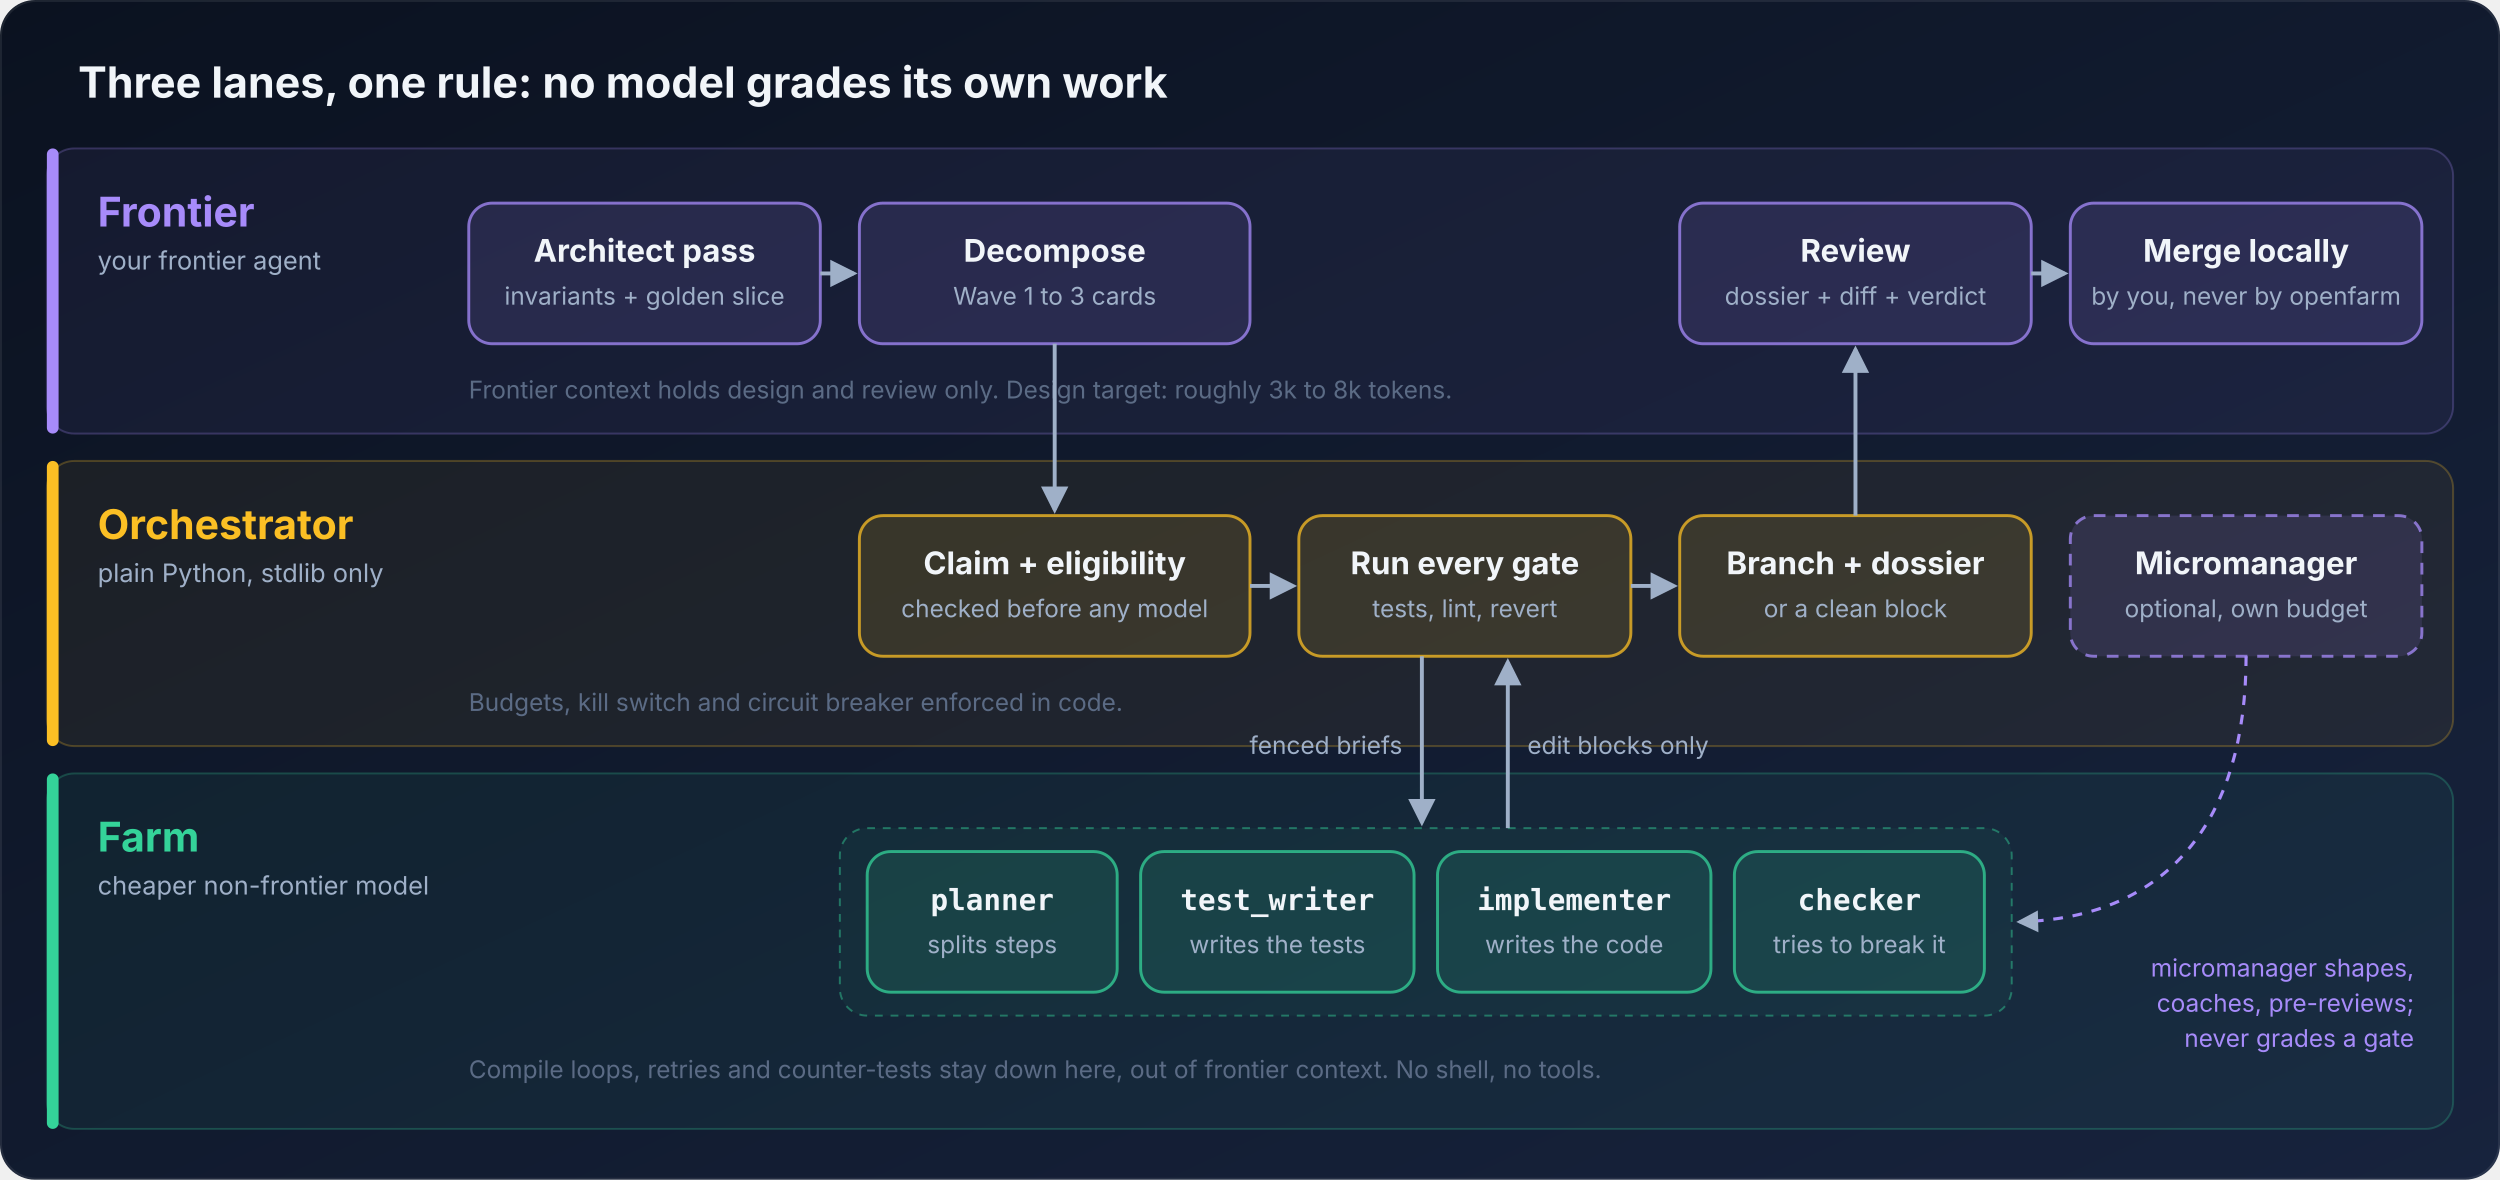
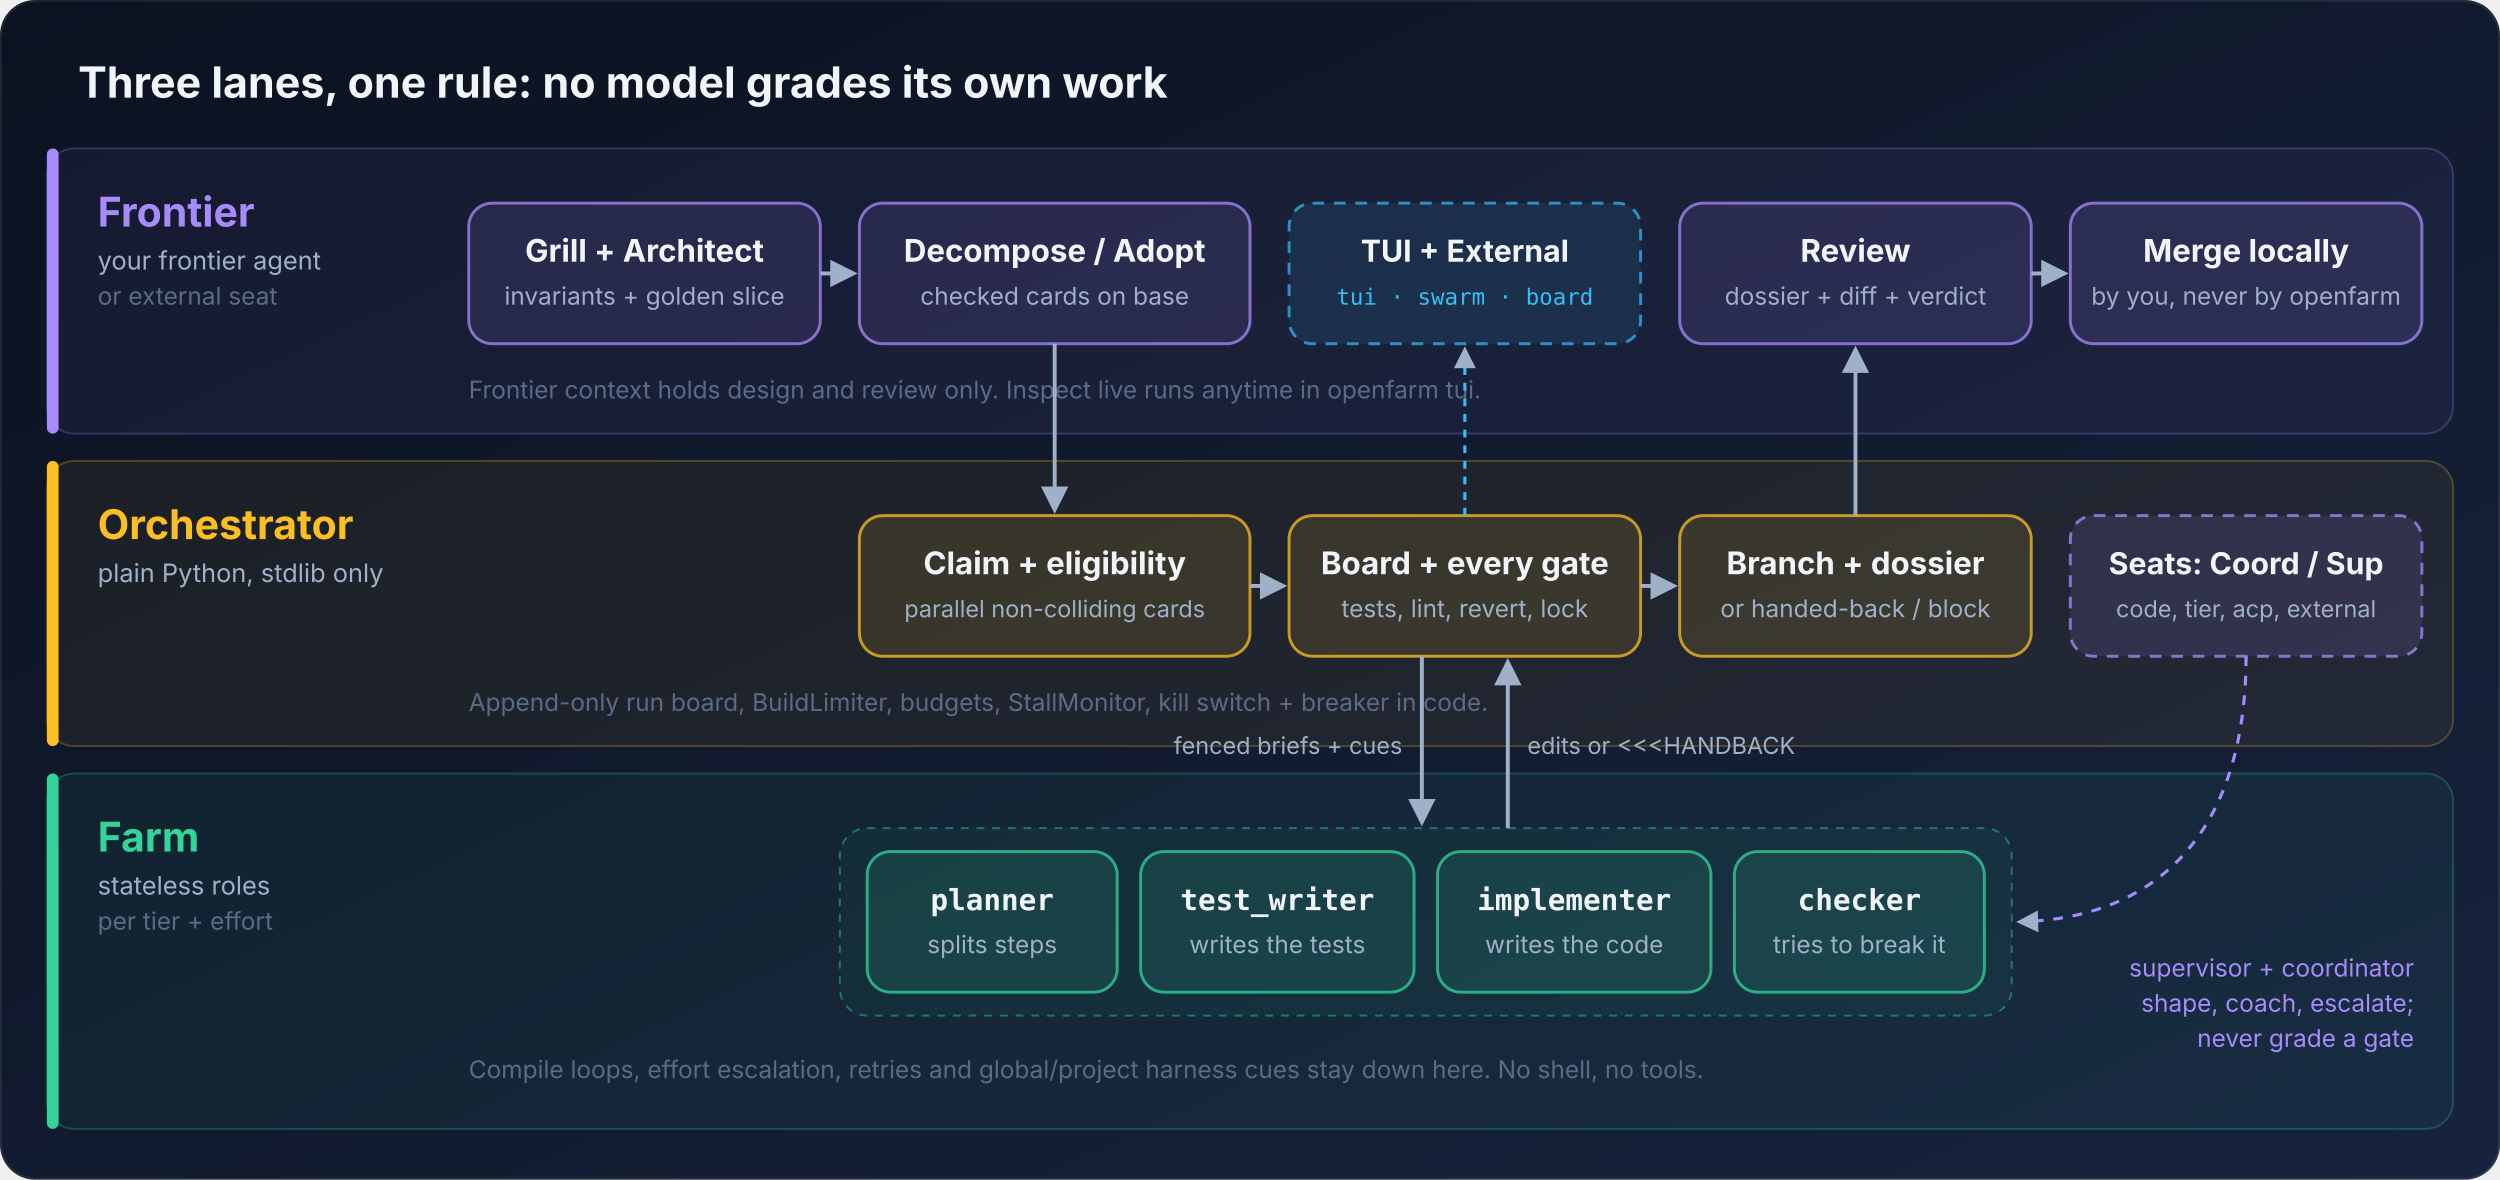
<svg xmlns="http://www.w3.org/2000/svg" width="1280" height="604" viewBox="0 0 1280 604" role="img" aria-labelledby="lanes-t lanes-d">
  <defs>
    <linearGradient id="bg" x1="0" y1="0" x2="1" y2="1">
      <stop offset="0" stop-color="#0b1220" />
      <stop offset="1" stop-color="#17233d" />
    </linearGradient>
    <marker id="ah" viewBox="0 0 10 10" refX="8.5" refY="5" markerWidth="7" markerHeight="7" orient="auto-start-reverse">
      <path d="M0,0 L10,5 L0,10 z" fill="#9fb0c8" />
    </marker>
  </defs>
  <rect x="0" y="0" width="1280" height="604" rx="18" fill="url(#bg)" />
  <rect x="0.5" y="0.5" width="1279" height="603" rx="18" fill="none" stroke="#ffffff" stroke-opacity="0.08" />
  <text x="40" y="50" font-family="Inter, 'Segoe UI', -apple-system, Helvetica, Arial, sans-serif" font-size="22" font-weight="700" fill="#f1f5f9" text-anchor="start">Three lanes, one rule: no model grades its own work</text>
  <rect x="24" y="76" width="1232" height="146" rx="14" fill="#a78bfa" fill-opacity="0.06" stroke="#a78bfa" stroke-opacity="0.25" />
  <rect x="24" y="76" width="6" height="146" rx="3" fill="#a78bfa" />
  <text x="50" y="116" font-family="Inter, 'Segoe UI', -apple-system, Helvetica, Arial, sans-serif" font-size="21" font-weight="750" fill="#a78bfa" text-anchor="start">Frontier</text>
  <text x="50" y="138" font-family="Inter, 'Segoe UI', -apple-system, Helvetica, Arial, sans-serif" font-size="13" font-weight="400" fill="#9fb0c8" text-anchor="start">your frontier agent</text>
+   <text x="50" y="156" font-family="Inter, 'Segoe UI', -apple-system, Helvetica, Arial, sans-serif" font-size="12.5" font-weight="400" fill="#5b6b85" text-anchor="start">or external seat</text>
  <rect x="24" y="236" width="1232" height="146" rx="14" fill="#fbbf24" fill-opacity="0.06" stroke="#fbbf24" stroke-opacity="0.25" />
  <rect x="24" y="236" width="6" height="146" rx="3" fill="#fbbf24" />
  <text x="50" y="276" font-family="Inter, 'Segoe UI', -apple-system, Helvetica, Arial, sans-serif" font-size="21" font-weight="750" fill="#fbbf24" text-anchor="start">Orchestrator</text>
  <text x="50" y="298" font-family="Inter, 'Segoe UI', -apple-system, Helvetica, Arial, sans-serif" font-size="13" font-weight="400" fill="#9fb0c8" text-anchor="start">plain Python, stdlib only</text>
  <rect x="24" y="396" width="1232" height="182" rx="14" fill="#34d399" fill-opacity="0.06" stroke="#34d399" stroke-opacity="0.25" />
  <rect x="24" y="396" width="6" height="182" rx="3" fill="#34d399" />
  <text x="50" y="436" font-family="Inter, 'Segoe UI', -apple-system, Helvetica, Arial, sans-serif" font-size="21" font-weight="750" fill="#34d399" text-anchor="start">Farm</text>
-   <text x="50" y="458" font-family="Inter, 'Segoe UI', -apple-system, Helvetica, Arial, sans-serif" font-size="13" font-weight="400" fill="#9fb0c8" text-anchor="start">cheaper non-frontier model</text>
+   <text x="50" y="458" font-family="Inter, 'Segoe UI', -apple-system, Helvetica, Arial, sans-serif" font-size="13" font-weight="400" fill="#9fb0c8" text-anchor="start">stateless roles</text>
+   <text x="50" y="476" font-family="Inter, 'Segoe UI', -apple-system, Helvetica, Arial, sans-serif" font-size="12.5" font-weight="400" fill="#5b6b85" text-anchor="start">per tier + effort</text>
  <rect x="240" y="104" width="180" height="72" rx="12" fill="#a78bfa" fill-opacity="0.12" stroke="#a78bfa" stroke-opacity="0.75" stroke-width="1.5" />
-   <text x="330.0" y="134" font-family="Inter, 'Segoe UI', -apple-system, Helvetica, Arial, sans-serif" font-size="16" font-weight="650" fill="#f1f5f9" text-anchor="middle">Architect pass</text>
+   <text x="330.0" y="134" font-family="Inter, 'Segoe UI', -apple-system, Helvetica, Arial, sans-serif" font-size="16" font-weight="650" fill="#f1f5f9" text-anchor="middle">Grill + Architect</text>
  <text x="330.0" y="156" font-family="Inter, 'Segoe UI', -apple-system, Helvetica, Arial, sans-serif" font-size="12.5" font-weight="400" fill="#9fb0c8" text-anchor="middle">invariants + golden slice</text>
  <rect x="440" y="104" width="200" height="72" rx="12" fill="#a78bfa" fill-opacity="0.12" stroke="#a78bfa" stroke-opacity="0.75" stroke-width="1.5" />
-   <text x="540.0" y="134" font-family="Inter, 'Segoe UI', -apple-system, Helvetica, Arial, sans-serif" font-size="16" font-weight="650" fill="#f1f5f9" text-anchor="middle">Decompose</text>
-   <text x="540.0" y="156" font-family="Inter, 'Segoe UI', -apple-system, Helvetica, Arial, sans-serif" font-size="12.5" font-weight="400" fill="#9fb0c8" text-anchor="middle">Wave 1 to 3 cards</text>
+   <text x="540.0" y="134" font-family="Inter, 'Segoe UI', -apple-system, Helvetica, Arial, sans-serif" font-size="16" font-weight="650" fill="#f1f5f9" text-anchor="middle">Decompose / Adopt</text>
+   <text x="540.0" y="156" font-family="Inter, 'Segoe UI', -apple-system, Helvetica, Arial, sans-serif" font-size="12.5" font-weight="400" fill="#9fb0c8" text-anchor="middle">checked cards on base</text>
+   <rect x="660" y="104" width="180" height="72" rx="12" fill="#38bdf8" fill-opacity="0.10" stroke="#38bdf8" stroke-opacity="0.70" stroke-width="1.5" stroke-dasharray="6 5" />
+   <text x="750.0" y="134" font-family="Inter, 'Segoe UI', -apple-system, Helvetica, Arial, sans-serif" font-size="15.5" font-weight="650" fill="#f1f5f9" text-anchor="middle">TUI + External</text>
+   <text x="750.0" y="156" font-family="ui-monospace, SFMono-Regular, Menlo, Consolas, 'DejaVu Sans Mono', monospace" font-size="11.5" font-weight="400" fill="#38bdf8" text-anchor="middle">tui · swarm · board</text>
  <rect x="860" y="104" width="180" height="72" rx="12" fill="#a78bfa" fill-opacity="0.12" stroke="#a78bfa" stroke-opacity="0.75" stroke-width="1.5" />
  <text x="950.0" y="134" font-family="Inter, 'Segoe UI', -apple-system, Helvetica, Arial, sans-serif" font-size="16" font-weight="650" fill="#f1f5f9" text-anchor="middle">Review</text>
  <text x="950.0" y="156" font-family="Inter, 'Segoe UI', -apple-system, Helvetica, Arial, sans-serif" font-size="12.5" font-weight="400" fill="#9fb0c8" text-anchor="middle">dossier + diff + verdict</text>
  <rect x="1060" y="104" width="180" height="72" rx="12" fill="#a78bfa" fill-opacity="0.12" stroke="#a78bfa" stroke-opacity="0.75" stroke-width="1.5" />
  <text x="1150.0" y="134" font-family="Inter, 'Segoe UI', -apple-system, Helvetica, Arial, sans-serif" font-size="16" font-weight="650" fill="#f1f5f9" text-anchor="middle">Merge locally</text>
  <text x="1150.0" y="156" font-family="Inter, 'Segoe UI', -apple-system, Helvetica, Arial, sans-serif" font-size="12.5" font-weight="400" fill="#9fb0c8" text-anchor="middle">by you, never by openfarm</text>
-   <text x="240" y="204" font-family="Inter, 'Segoe UI', -apple-system, Helvetica, Arial, sans-serif" font-size="12.5" font-weight="400" fill="#5b6b85" text-anchor="start">Frontier context holds design and review only. Design target: roughly 3k to 8k tokens.</text>
+   <text x="240" y="204" font-family="Inter, 'Segoe UI', -apple-system, Helvetica, Arial, sans-serif" font-size="12.5" font-weight="400" fill="#5b6b85" text-anchor="start">Frontier context holds design and review only. Inspect live runs anytime in openfarm tui.</text>
  <rect x="440" y="264" width="200" height="72" rx="12" fill="#fbbf24" fill-opacity="0.12" stroke="#fbbf24" stroke-opacity="0.75" stroke-width="1.5" />
  <text x="540.0" y="294" font-family="Inter, 'Segoe UI', -apple-system, Helvetica, Arial, sans-serif" font-size="16" font-weight="650" fill="#f1f5f9" text-anchor="middle">Claim + eligibility</text>
-   <text x="540.0" y="316" font-family="Inter, 'Segoe UI', -apple-system, Helvetica, Arial, sans-serif" font-size="12.5" font-weight="400" fill="#9fb0c8" text-anchor="middle">checked before any model</text>
-   <rect x="665" y="264" width="170" height="72" rx="12" fill="#fbbf24" fill-opacity="0.12" stroke="#fbbf24" stroke-opacity="0.75" stroke-width="1.5" />
-   <text x="750.0" y="294" font-family="Inter, 'Segoe UI', -apple-system, Helvetica, Arial, sans-serif" font-size="16" font-weight="650" fill="#f1f5f9" text-anchor="middle">Run every gate</text>
-   <text x="750.0" y="316" font-family="Inter, 'Segoe UI', -apple-system, Helvetica, Arial, sans-serif" font-size="12.5" font-weight="400" fill="#9fb0c8" text-anchor="middle">tests, lint, revert</text>
+   <text x="540.0" y="316" font-family="Inter, 'Segoe UI', -apple-system, Helvetica, Arial, sans-serif" font-size="12" font-weight="400" fill="#9fb0c8" text-anchor="middle">parallel non-colliding cards</text>
+   <rect x="660" y="264" width="180" height="72" rx="12" fill="#fbbf24" fill-opacity="0.12" stroke="#fbbf24" stroke-opacity="0.75" stroke-width="1.5" />
+   <text x="750.0" y="294" font-family="Inter, 'Segoe UI', -apple-system, Helvetica, Arial, sans-serif" font-size="16" font-weight="650" fill="#f1f5f9" text-anchor="middle">Board + every gate</text>
+   <text x="750.0" y="316" font-family="Inter, 'Segoe UI', -apple-system, Helvetica, Arial, sans-serif" font-size="12.5" font-weight="400" fill="#9fb0c8" text-anchor="middle">tests, lint, revert, lock</text>
  <rect x="860" y="264" width="180" height="72" rx="12" fill="#fbbf24" fill-opacity="0.12" stroke="#fbbf24" stroke-opacity="0.75" stroke-width="1.5" />
  <text x="950.0" y="294" font-family="Inter, 'Segoe UI', -apple-system, Helvetica, Arial, sans-serif" font-size="16" font-weight="650" fill="#f1f5f9" text-anchor="middle">Branch + dossier</text>
-   <text x="950.0" y="316" font-family="Inter, 'Segoe UI', -apple-system, Helvetica, Arial, sans-serif" font-size="12.5" font-weight="400" fill="#9fb0c8" text-anchor="middle">or a clean block</text>
+   <text x="950.0" y="316" font-family="Inter, 'Segoe UI', -apple-system, Helvetica, Arial, sans-serif" font-size="12.5" font-weight="400" fill="#9fb0c8" text-anchor="middle">or handed-back / block</text>
  <rect x="1060" y="264" width="180" height="72" rx="12" fill="#a78bfa" fill-opacity="0.12" stroke="#a78bfa" stroke-opacity="0.75" stroke-width="1.5" stroke-dasharray="6 5" />
-   <text x="1150.0" y="294" font-family="Inter, 'Segoe UI', -apple-system, Helvetica, Arial, sans-serif" font-size="16" font-weight="650" fill="#f1f5f9" text-anchor="middle">Micromanager</text>
-   <text x="1150.0" y="316" font-family="Inter, 'Segoe UI', -apple-system, Helvetica, Arial, sans-serif" font-size="12.5" font-weight="400" fill="#9fb0c8" text-anchor="middle">optional, own budget</text>
-   <text x="240" y="364" font-family="Inter, 'Segoe UI', -apple-system, Helvetica, Arial, sans-serif" font-size="12.5" font-weight="400" fill="#5b6b85" text-anchor="start">Budgets, kill switch and circuit breaker enforced in code.</text>
+   <text x="1150.0" y="294" font-family="Inter, 'Segoe UI', -apple-system, Helvetica, Arial, sans-serif" font-size="15.5" font-weight="650" fill="#f1f5f9" text-anchor="middle">Seats: Coord / Sup</text>
+   <text x="1150.0" y="316" font-family="Inter, 'Segoe UI', -apple-system, Helvetica, Arial, sans-serif" font-size="12" font-weight="400" fill="#9fb0c8" text-anchor="middle">code, tier, acp, external</text>
+   <text x="240" y="364" font-family="Inter, 'Segoe UI', -apple-system, Helvetica, Arial, sans-serif" font-size="12.5" font-weight="400" fill="#5b6b85" text-anchor="start">Append-only run board, BuildLimiter, budgets, StallMonitor, kill switch + breaker in code.</text>
  <rect x="430" y="424" width="600" height="96" rx="14" fill="#34d399" fill-opacity="0.05" stroke="#34d399" stroke-opacity="0.45" stroke-dasharray="4 4" />
  <rect x="444" y="436" width="128" height="72" rx="12" fill="#34d399" fill-opacity="0.12" stroke="#34d399" stroke-opacity="0.75" stroke-width="1.5" />
  <text x="508.0" y="466" font-family="ui-monospace, SFMono-Regular, Menlo, Consolas, 'DejaVu Sans Mono', monospace" font-size="15" font-weight="650" fill="#f1f5f9" text-anchor="middle">planner</text>
  <text x="508.0" y="488" font-family="Inter, 'Segoe UI', -apple-system, Helvetica, Arial, sans-serif" font-size="12.5" font-weight="400" fill="#9fb0c8" text-anchor="middle">splits steps</text>
  <rect x="584" y="436" width="140" height="72" rx="12" fill="#34d399" fill-opacity="0.12" stroke="#34d399" stroke-opacity="0.75" stroke-width="1.5" />
  <text x="654.0" y="466" font-family="ui-monospace, SFMono-Regular, Menlo, Consolas, 'DejaVu Sans Mono', monospace" font-size="15" font-weight="650" fill="#f1f5f9" text-anchor="middle">test_writer</text>
  <text x="654.0" y="488" font-family="Inter, 'Segoe UI', -apple-system, Helvetica, Arial, sans-serif" font-size="12.5" font-weight="400" fill="#9fb0c8" text-anchor="middle">writes the tests</text>
  <rect x="736" y="436" width="140" height="72" rx="12" fill="#34d399" fill-opacity="0.12" stroke="#34d399" stroke-opacity="0.75" stroke-width="1.5" />
  <text x="806.0" y="466" font-family="ui-monospace, SFMono-Regular, Menlo, Consolas, 'DejaVu Sans Mono', monospace" font-size="15" font-weight="650" fill="#f1f5f9" text-anchor="middle">implementer</text>
  <text x="806.0" y="488" font-family="Inter, 'Segoe UI', -apple-system, Helvetica, Arial, sans-serif" font-size="12.5" font-weight="400" fill="#9fb0c8" text-anchor="middle">writes the code</text>
  <rect x="888" y="436" width="128" height="72" rx="12" fill="#34d399" fill-opacity="0.12" stroke="#34d399" stroke-opacity="0.75" stroke-width="1.5" />
  <text x="952.0" y="466" font-family="ui-monospace, SFMono-Regular, Menlo, Consolas, 'DejaVu Sans Mono', monospace" font-size="15" font-weight="650" fill="#f1f5f9" text-anchor="middle">checker</text>
  <text x="952.0" y="488" font-family="Inter, 'Segoe UI', -apple-system, Helvetica, Arial, sans-serif" font-size="12.5" font-weight="400" fill="#9fb0c8" text-anchor="middle">tries to break it</text>
-   <text x="240" y="552" font-family="Inter, 'Segoe UI', -apple-system, Helvetica, Arial, sans-serif" font-size="12.5" font-weight="400" fill="#5b6b85" text-anchor="start">Compile loops, retries and counter-tests stay down here, out of frontier context. No shell, no tools.</text>
+   <text x="240" y="552" font-family="Inter, 'Segoe UI', -apple-system, Helvetica, Arial, sans-serif" font-size="12.5" font-weight="400" fill="#5b6b85" text-anchor="start">Compile loops, effort escalation, retries and global/project harness cues stay down here. No shell, no tools.</text>
  <line x1="420" y1="140" x2="437" y2="140" stroke="#9fb0c8" stroke-width="2" marker-end="url(#ah)" />
  <line x1="540" y1="176" x2="540" y2="261" stroke="#9fb0c8" stroke-width="2" marker-end="url(#ah)" />
-   <line x1="640" y1="300" x2="662" y2="300" stroke="#9fb0c8" stroke-width="2" marker-end="url(#ah)" />
-   <line x1="835" y1="300" x2="857" y2="300" stroke="#9fb0c8" stroke-width="2" marker-end="url(#ah)" />
+   <line x1="750" y1="264" x2="750" y2="179" stroke="#38bdf8" stroke-width="1.6" stroke-dasharray="4 4" marker-end="url(#ah)" />
+   <line x1="640" y1="300" x2="657" y2="300" stroke="#9fb0c8" stroke-width="2" marker-end="url(#ah)" />
+   <line x1="840" y1="300" x2="857" y2="300" stroke="#9fb0c8" stroke-width="2" marker-end="url(#ah)" />
  <line x1="950" y1="264" x2="950" y2="179" stroke="#9fb0c8" stroke-width="2" marker-end="url(#ah)" />
  <line x1="1040" y1="140" x2="1057" y2="140" stroke="#9fb0c8" stroke-width="2" marker-end="url(#ah)" />
  <path d="M1150,336 C1150,420 1110,470 1034,472" fill="none" stroke="#a78bfa" stroke-width="1.6" stroke-dasharray="5 5" marker-end="url(#ah)" />
-   <text x="1236" y="500" font-family="Inter, 'Segoe UI', -apple-system, Helvetica, Arial, sans-serif" font-size="12.5" font-weight="400" fill="#a78bfa" text-anchor="end">micromanager shapes,</text>
-   <text x="1236" y="518" font-family="Inter, 'Segoe UI', -apple-system, Helvetica, Arial, sans-serif" font-size="12.5" font-weight="400" fill="#a78bfa" text-anchor="end">coaches, pre-reviews;</text>
-   <text x="1236" y="536" font-family="Inter, 'Segoe UI', -apple-system, Helvetica, Arial, sans-serif" font-size="12.5" font-weight="400" fill="#a78bfa" text-anchor="end">never grades a gate</text>
+   <text x="1236" y="500" font-family="Inter, 'Segoe UI', -apple-system, Helvetica, Arial, sans-serif" font-size="12.5" font-weight="400" fill="#a78bfa" text-anchor="end">supervisor + coordinator</text>
+   <text x="1236" y="518" font-family="Inter, 'Segoe UI', -apple-system, Helvetica, Arial, sans-serif" font-size="12.5" font-weight="400" fill="#a78bfa" text-anchor="end">shape, coach, escalate;</text>
+   <text x="1236" y="536" font-family="Inter, 'Segoe UI', -apple-system, Helvetica, Arial, sans-serif" font-size="12.5" font-weight="400" fill="#a78bfa" text-anchor="end">never grade a gate</text>
  <line x1="728" y1="336" x2="728" y2="421" stroke="#9fb0c8" stroke-width="2" marker-end="url(#ah)" />
  <line x1="772" y1="424" x2="772" y2="339" stroke="#9fb0c8" stroke-width="2" marker-end="url(#ah)" />
-   <text x="718" y="386" font-family="Inter, 'Segoe UI', -apple-system, Helvetica, Arial, sans-serif" font-size="12.5" font-weight="400" fill="#9fb0c8" text-anchor="end">fenced briefs</text>
-   <text x="782" y="386" font-family="Inter, 'Segoe UI', -apple-system, Helvetica, Arial, sans-serif" font-size="12.5" font-weight="400" fill="#9fb0c8" text-anchor="start">edit blocks only</text>
+   <text x="718" y="386" font-family="Inter, 'Segoe UI', -apple-system, Helvetica, Arial, sans-serif" font-size="12" font-weight="400" fill="#9fb0c8" text-anchor="end">fenced briefs + cues</text>
+   <text x="782" y="386" font-family="Inter, 'Segoe UI', -apple-system, Helvetica, Arial, sans-serif" font-size="12" font-weight="400" fill="#9fb0c8" text-anchor="start">edits or &lt;&lt;&lt;HANDBACK</text>
</svg>
